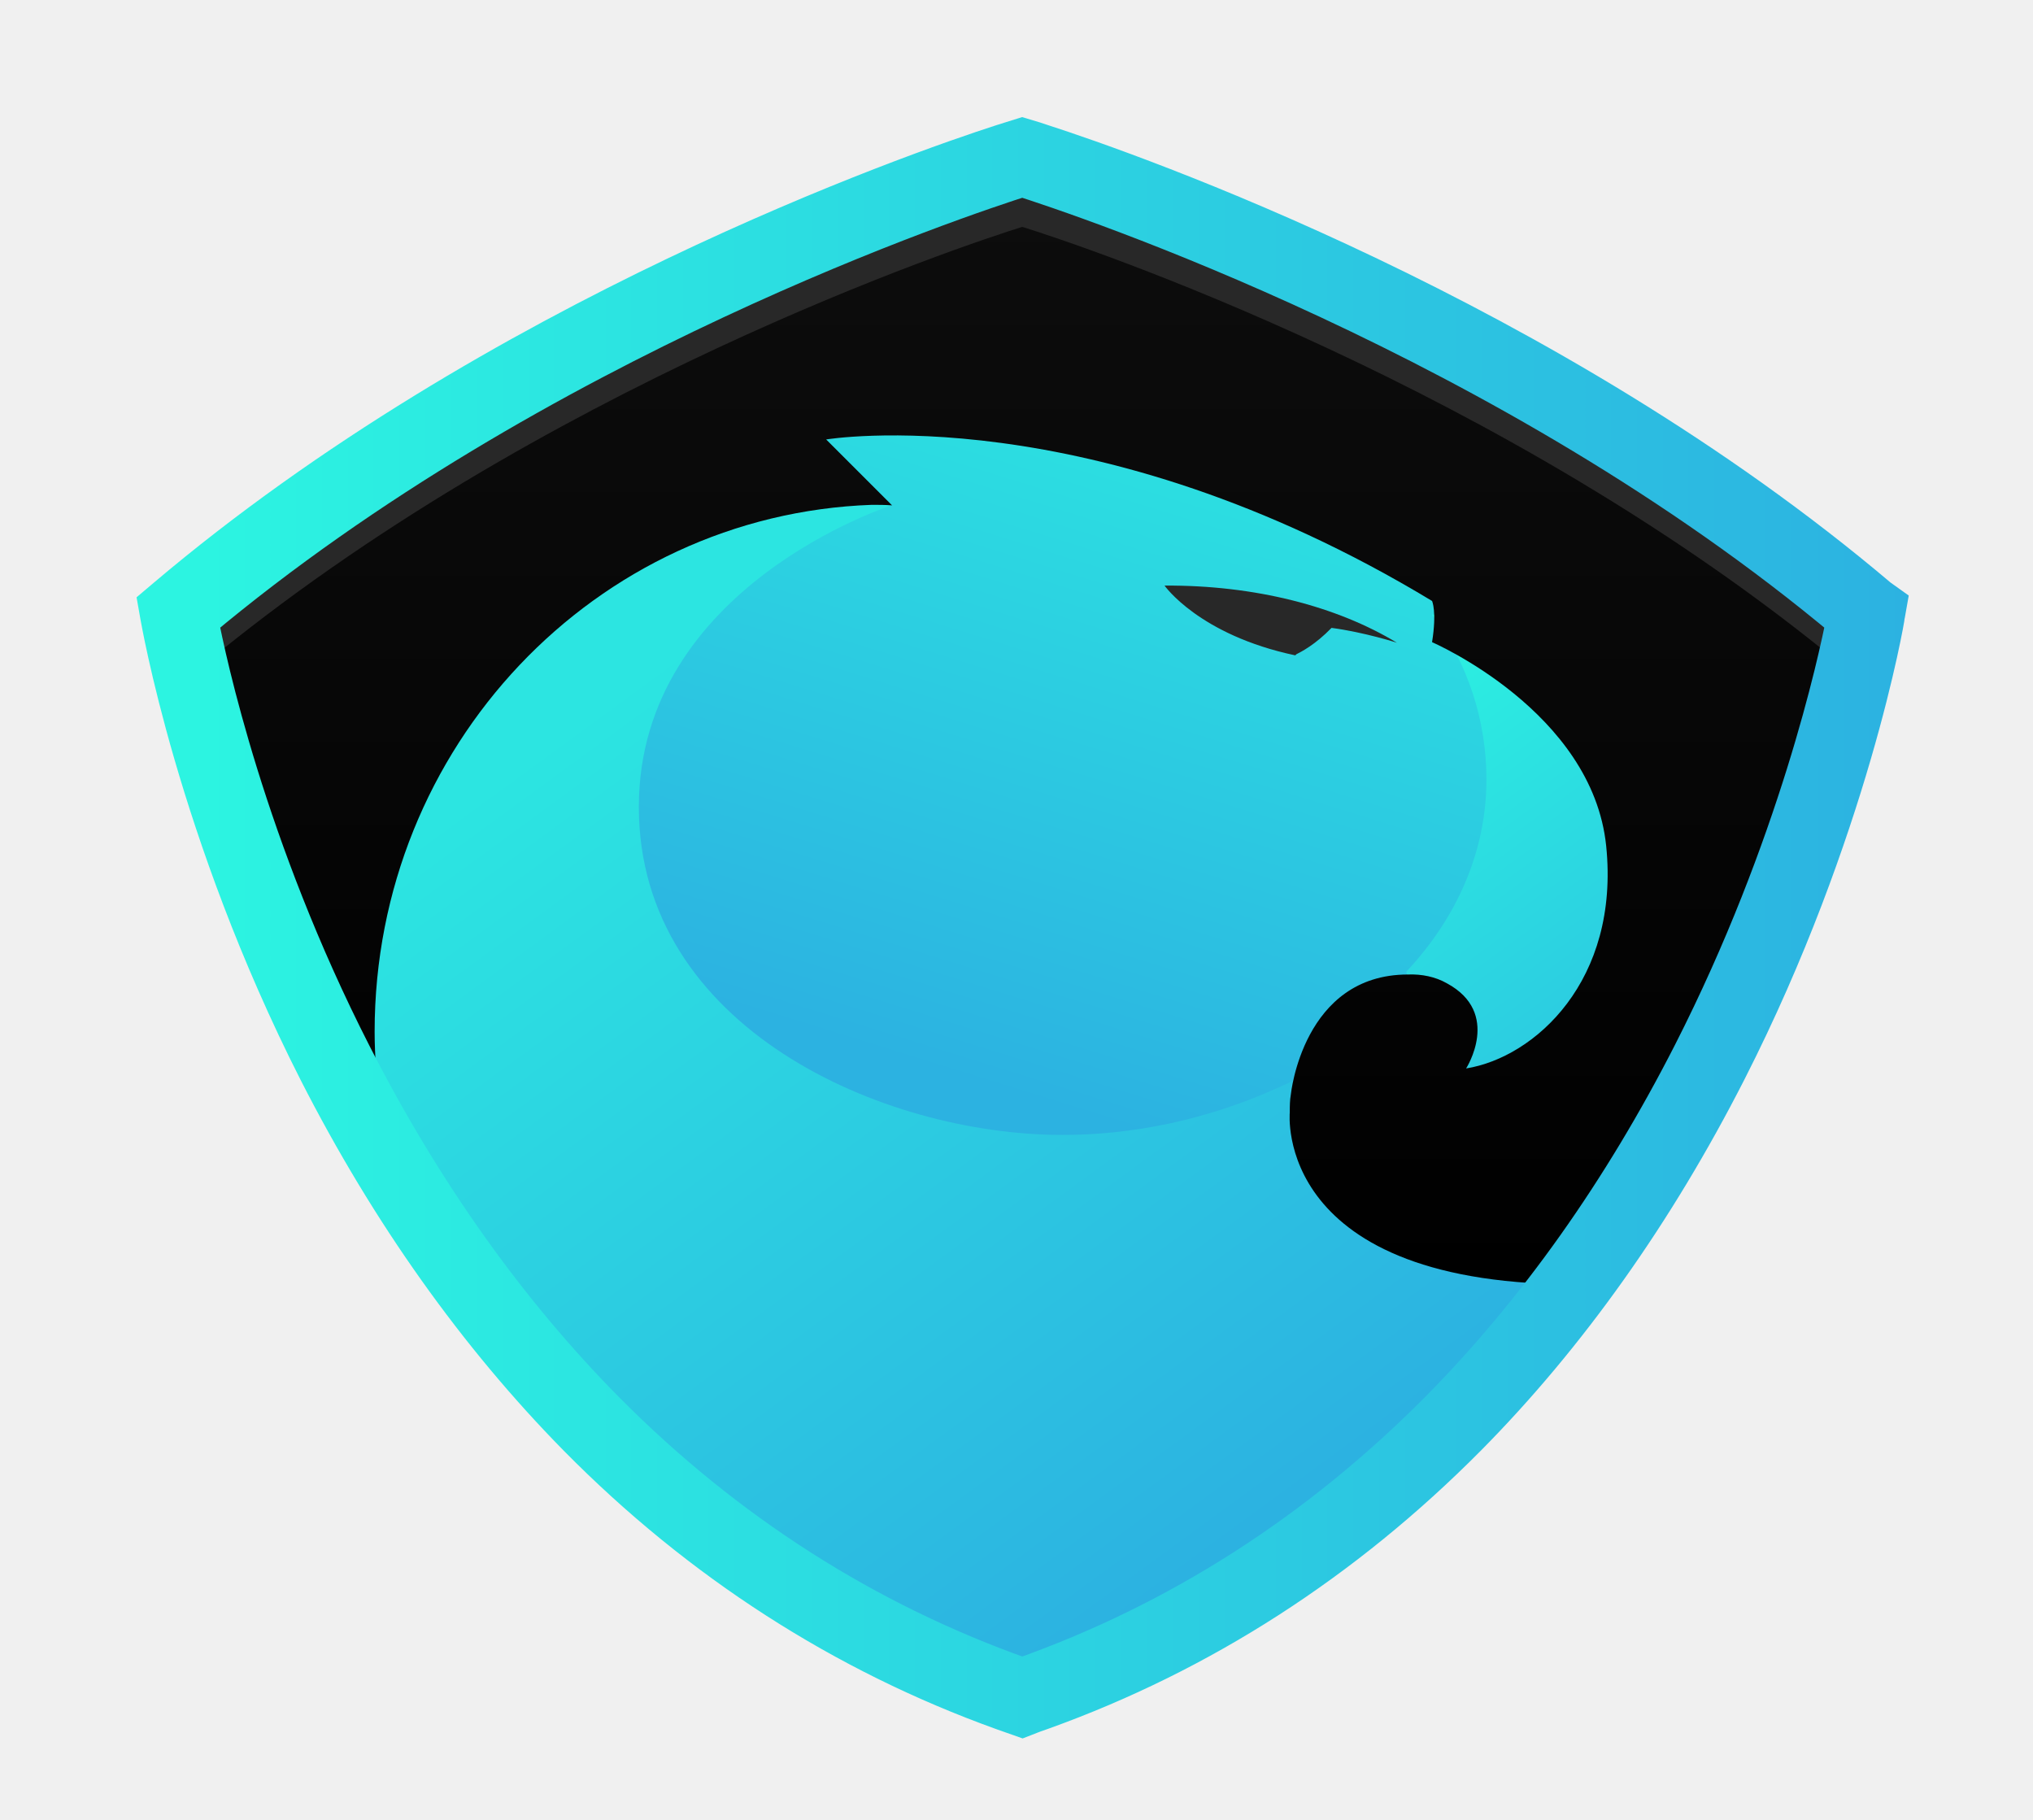
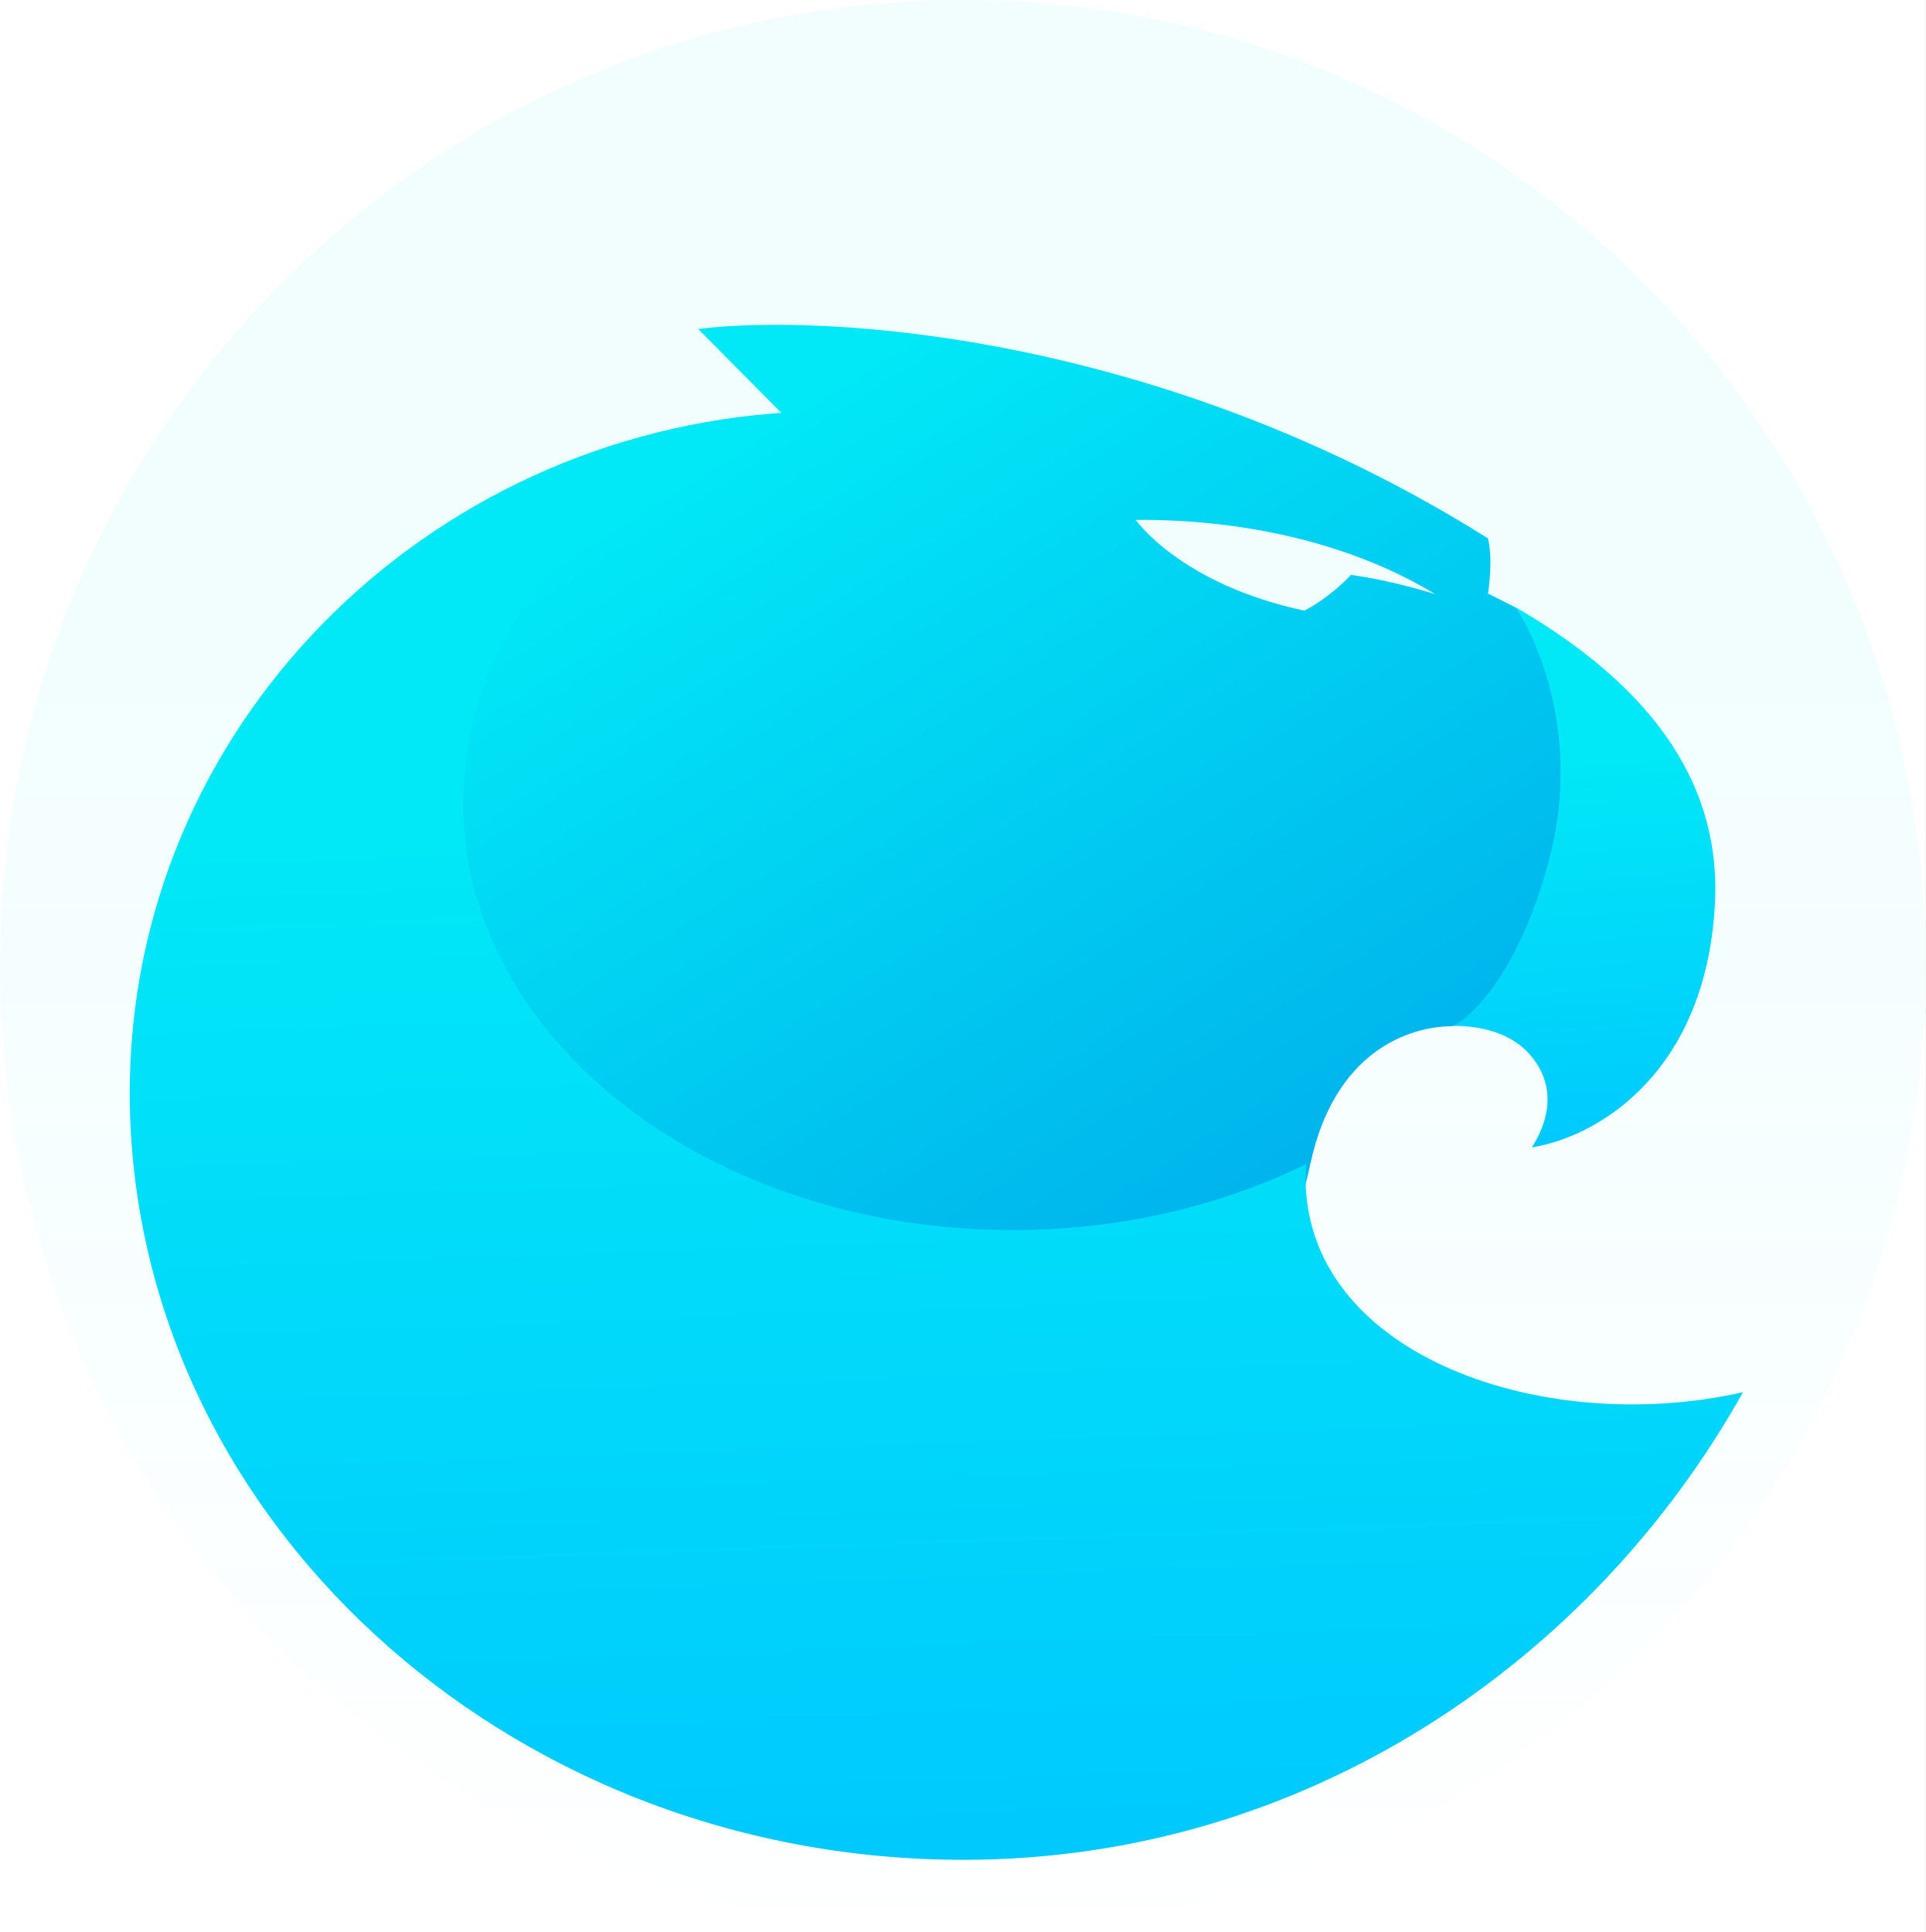
- <svg xmlns="http://www.w3.org/2000/svg" version="1.1" id="Capa_1" x="0px" y="0px" viewBox="0 0 370.1 331.3" style="enable-background:new 0 0 370.1 331.3;" xml:space="preserve">
-   <style type="text/css">
- 	.st0{fill:url(#SVGID_1_);}
- 	.st1{fill:url(#SVGID_2_);}
- 	.st2{fill:url(#SVGID_3_);}
- 	.st3{fill:#20201E;}
- 	.st4{fill:url(#SVGID_4_);}
- 	.st5{fill:#353534;}
- 	.st6{fill:#282828;}
- 	.st7{fill:url(#SVGID_5_);stroke:url(#SVGID_6_);stroke-width:8;stroke-miterlimit:10;}
- </style>
-   <g>
-     <linearGradient id="SVGID_1_" gradientUnits="userSpaceOnUse" x1="1981.964" y1="2444.496" x2="2163.297" y2="2444.496" gradientTransform="matrix(-0.2964 0.9551 -0.9551 -0.2964 3154.684 -1144.093)">
-       <stop offset="3.919654e-02" style="stop-color:#2CF4E1" />
-       <stop offset="1" style="stop-color:#2CB2E1" />
+ <svg xmlns="http://www.w3.org/2000/svg" width="283" height="284" viewBox="0 0 283 284" fill="none">
+   <rect width="283" height="284" fill="white" />
+   <ellipse cx="141.5" cy="142" rx="141.5" ry="142" fill="url(#paint0_linear)" fill-opacity="0.05" />
+   <path d="M252.081 132.61C253.063 112.151 238.823 98.578 222.754 89.26L212.308 150.842C219.54 150.436 223.075 153.191 224.361 154.488C225.968 156.108 229.985 160.97 225.164 168.668C235.208 167.047 250.895 157.324 252.081 132.61Z" fill="url(#paint1_linear)" />
+   <path fill-rule="evenodd" clip-rule="evenodd" d="M115.061 60.913L102.607 48.354C121.355 46.058 170.824 49.002 218.712 79.144C219.515 82.386 218.712 87.247 218.712 87.247L222.729 89.273C226.211 94.27 232.13 108.477 227.952 125.331C223.774 142.185 216.569 149.369 213.489 150.855C207.061 150.855 196.134 154.582 192.598 171.112C189.063 187.642 182.287 191.234 179.341 190.964L108.633 191.774L62.031 164.225L55.201 107.099L68.459 89.273L92.162 69.826L109.035 62.939L115.061 60.913ZM198.57 84.511C195.452 87.77 192.537 89.334 191.705 89.758C173.498 85.871 166.939 76.419 166.939 76.419C184.112 76.313 199.612 80.412 210.952 87.346C210.952 87.346 204.814 85.35 198.57 84.511Z" fill="url(#paint2_linear)" />
+   <path fill-rule="evenodd" clip-rule="evenodd" d="M191.977 171.117C179.496 177.264 164.698 180.822 148.832 180.822C104.235 180.822 68.081 152.707 68.081 118.025C68.081 92.406 87.809 70.37 116.096 60.603C62.299 63.713 19.068 107.083 19.068 160.598C19.068 222.359 73.928 273.391 141.601 273.391C192.134 273.391 234.198 243.989 256.192 204.651C225.929 211.481 190.104 198.496 191.977 171.117Z" fill="url(#paint3_linear)" />
+   <defs>
+     <linearGradient id="paint0_linear" x1="141.5" y1="99.375" x2="141.5" y2="287.733" gradientUnits="userSpaceOnUse">
+       <stop stop-color="#01E8F8" />
+       <stop offset="1" stop-color="#01E8F8" stop-opacity="0" />
    </linearGradient>
-     <circle class="st0" cx="197" cy="139.1" r="90.7" />
-     <linearGradient id="SVGID_2_" gradientUnits="userSpaceOnUse" x1="244.602" y1="113.132" x2="324.336" y2="222.118">
-       <stop offset="3.919654e-02" style="stop-color:#2CF4E1" />
-       <stop offset="1" style="stop-color:#2CB2E1" />
+     <linearGradient id="paint1_linear" x1="232.389" y1="111.72" x2="237.798" y2="181.287" gradientUnits="userSpaceOnUse">
+       <stop stop-color="#01E8F7" />
+       <stop offset="1" stop-color="#00C2FF" />
    </linearGradient>
-     <path class="st1" d="M260.7,111.9c6.5,8.8,9.9,19.2,9.9,30c0,13.1-5.4,25.2-14.6,35l5.6,20.9h17l17.9-20.3l4.8-29.7l1-17.7   l-17.7-20L260.7,111.9z" />
-     <g>
-       <linearGradient id="SVGID_3_" gradientUnits="userSpaceOnUse" x1="111.456" y1="126.742" x2="224.122" y2="280.742">
-         <stop offset="0" style="stop-color:#2CE5E1" />
-         <stop offset="1" style="stop-color:#2CB2E1" />
-       </linearGradient>
-       <path class="st2" d="M63.7,200.2l3.1,12.3c0,0,36.6,75.1,119,103c0,0,77.2-32,110.5-86.3l-48.2-40.1c0,0-22,17.5-54.7,17.5    c-32.7,0-77.1-19.5-77.1-59.7c0-40.2,46-54.9,46-54.9l-19.6-4.8H92.6l-31.8,76.6L63.7,200.2z" />
-     </g>
-     <path class="st3" d="M305.4,228.1" />
-     <linearGradient id="SVGID_4_" gradientUnits="userSpaceOnUse" x1="186.474" y1="233.727" x2="186.474" y2="36.5">
-       <stop offset="0" style="stop-color:#000000" />
-       <stop offset="1" style="stop-color:#0D0D0D" />
+     <linearGradient id="paint2_linear" x1="111.561" y1="63.191" x2="184.824" y2="179.059" gradientUnits="userSpaceOnUse">
+       <stop stop-color="#01E8F7" />
+       <stop offset="1" stop-color="#00B3EC" />
    </linearGradient>
-     <path class="st4" d="M340.6,119.5c-1.4-1.4-42-44.4-153.3-82.7l-0.7-0.3c-107.8,37-154.2,83-154.2,83c4.2,24.5,14.8,51.8,24.4,73   c0.8,1.8,13.6,24.4,23.1,36.7c-5.6-12.3-11.7-23-11.7-41.4c0-51.9,40.2-94.1,90.5-95.9c1.2,0,2.5,0,3.7,0.1l-12-12   c0,0,48.3-8.1,110.3,29.4c0,0,0.9,1.9,0,7.5c0,0,29.2,12.6,31.7,37.1s-13,38.5-25.5,40.5c0,0,6.5-10.1-3.5-15.5   c-2.1-1.2-4.6-1.7-7.1-1.6v0c-19.1,0-21.3,21.8-21.3,21.8c-0.2,1.1-0.2,2.2-0.2,3.3c0,0-3.2,31.9,53.6,31.3   c0,0,28.8-32.6,36.4-61.9c2.8-10.8,4.8-18.9,6.1-24.9c3.2-8.5,6.3-17.3,9.3-26.4L340.6,119.5z" />
-     <path class="st5" d="M236.6,116" />
-     <path class="st6" d="M236,119.1c0.8-0.4,3.4-1.7,6.4-4.8c6,0.8,11.9,2.7,11.9,2.7c-10.9-6.6-25.8-10.5-42.3-10.4   c0,0,6.3,9,23.8,12.7C235.8,119.3,235.9,119.2,236,119.1z" />
-     <g>
-       <path class="st6" d="M186.1,41.3c10.6,3.3,87.6,28.9,149.2,79.8l6.9-2l-0.5-0.4c-60.2-51-136.3-77.5-152.1-82.6l-1.5-0.5l-2-0.6    l-3.5,1.1c-15.8,5.1-91.9,31.6-152.1,82.6l-0.7,0.6l6.7,2.2C98.1,70.3,175.5,44.6,186.1,41.3z" />
-     </g>
-     <linearGradient id="SVGID_5_" gradientUnits="userSpaceOnUse" x1="186.057" y1="248.796" x2="186.057" y2="-16.973">
-       <stop offset="3.919654e-02" style="stop-color:#2CF4E1" />
-       <stop offset="1" style="stop-color:#2CB2E1" />
+     <linearGradient id="paint3_linear" x1="138.644" y1="120.788" x2="145.198" y2="308.103" gradientUnits="userSpaceOnUse">
+       <stop stop-color="#01E8F7" />
+       <stop offset="1" stop-color="#00C2FF" />
    </linearGradient>
-     <linearGradient id="SVGID_6_" gradientUnits="userSpaceOnUse" x1="24.841" y1="168.862" x2="347.273" y2="168.862">
-       <stop offset="3.919654e-02" style="stop-color:#2CF4E1" />
-       <stop offset="1" style="stop-color:#2CB2E1" />
-     </linearGradient>
-     <path class="st7" d="M341.7,109.2c-60.2-51-136.3-77.5-152.1-82.6l-1.5-0.5l-2-0.6l-3.5,1.1c-15.8,5.1-91.9,31.6-152.1,82.6   l-1.3,1.1l0.3,1.7c0.1,0.4,6.6,39.1,28.8,82.8c13.1,25.7,29,48,47.2,66.5c22.3,22.6,48.3,39.3,77.2,49.7l1.7,0.6l1.7,0.6l1.8-0.7   l1.7-0.6c28.9-10.4,54.8-27.1,77.2-49.7c18.2-18.4,34.1-40.8,47.2-66.5c22.2-43.6,28.8-82.4,28.8-82.8l0.3-1.7L341.7,109.2z    M308.5,192c-12.8,25.1-28.3,47-46.1,65c-22.1,22.3-47.7,38.7-76.3,48.8c-28.6-10.1-54.2-26.4-76.3-48.7   c-17.8-18-33.3-39.8-46.1-64.9c-19.3-37.8-26.5-71.7-28-79.5C97.4,61,175.4,35.2,186.1,31.8c10.6,3.4,88.7,29.2,150.4,80.9   C335,120.4,327.7,154.3,308.5,192z" />
-   </g>
+   </defs>
</svg>
